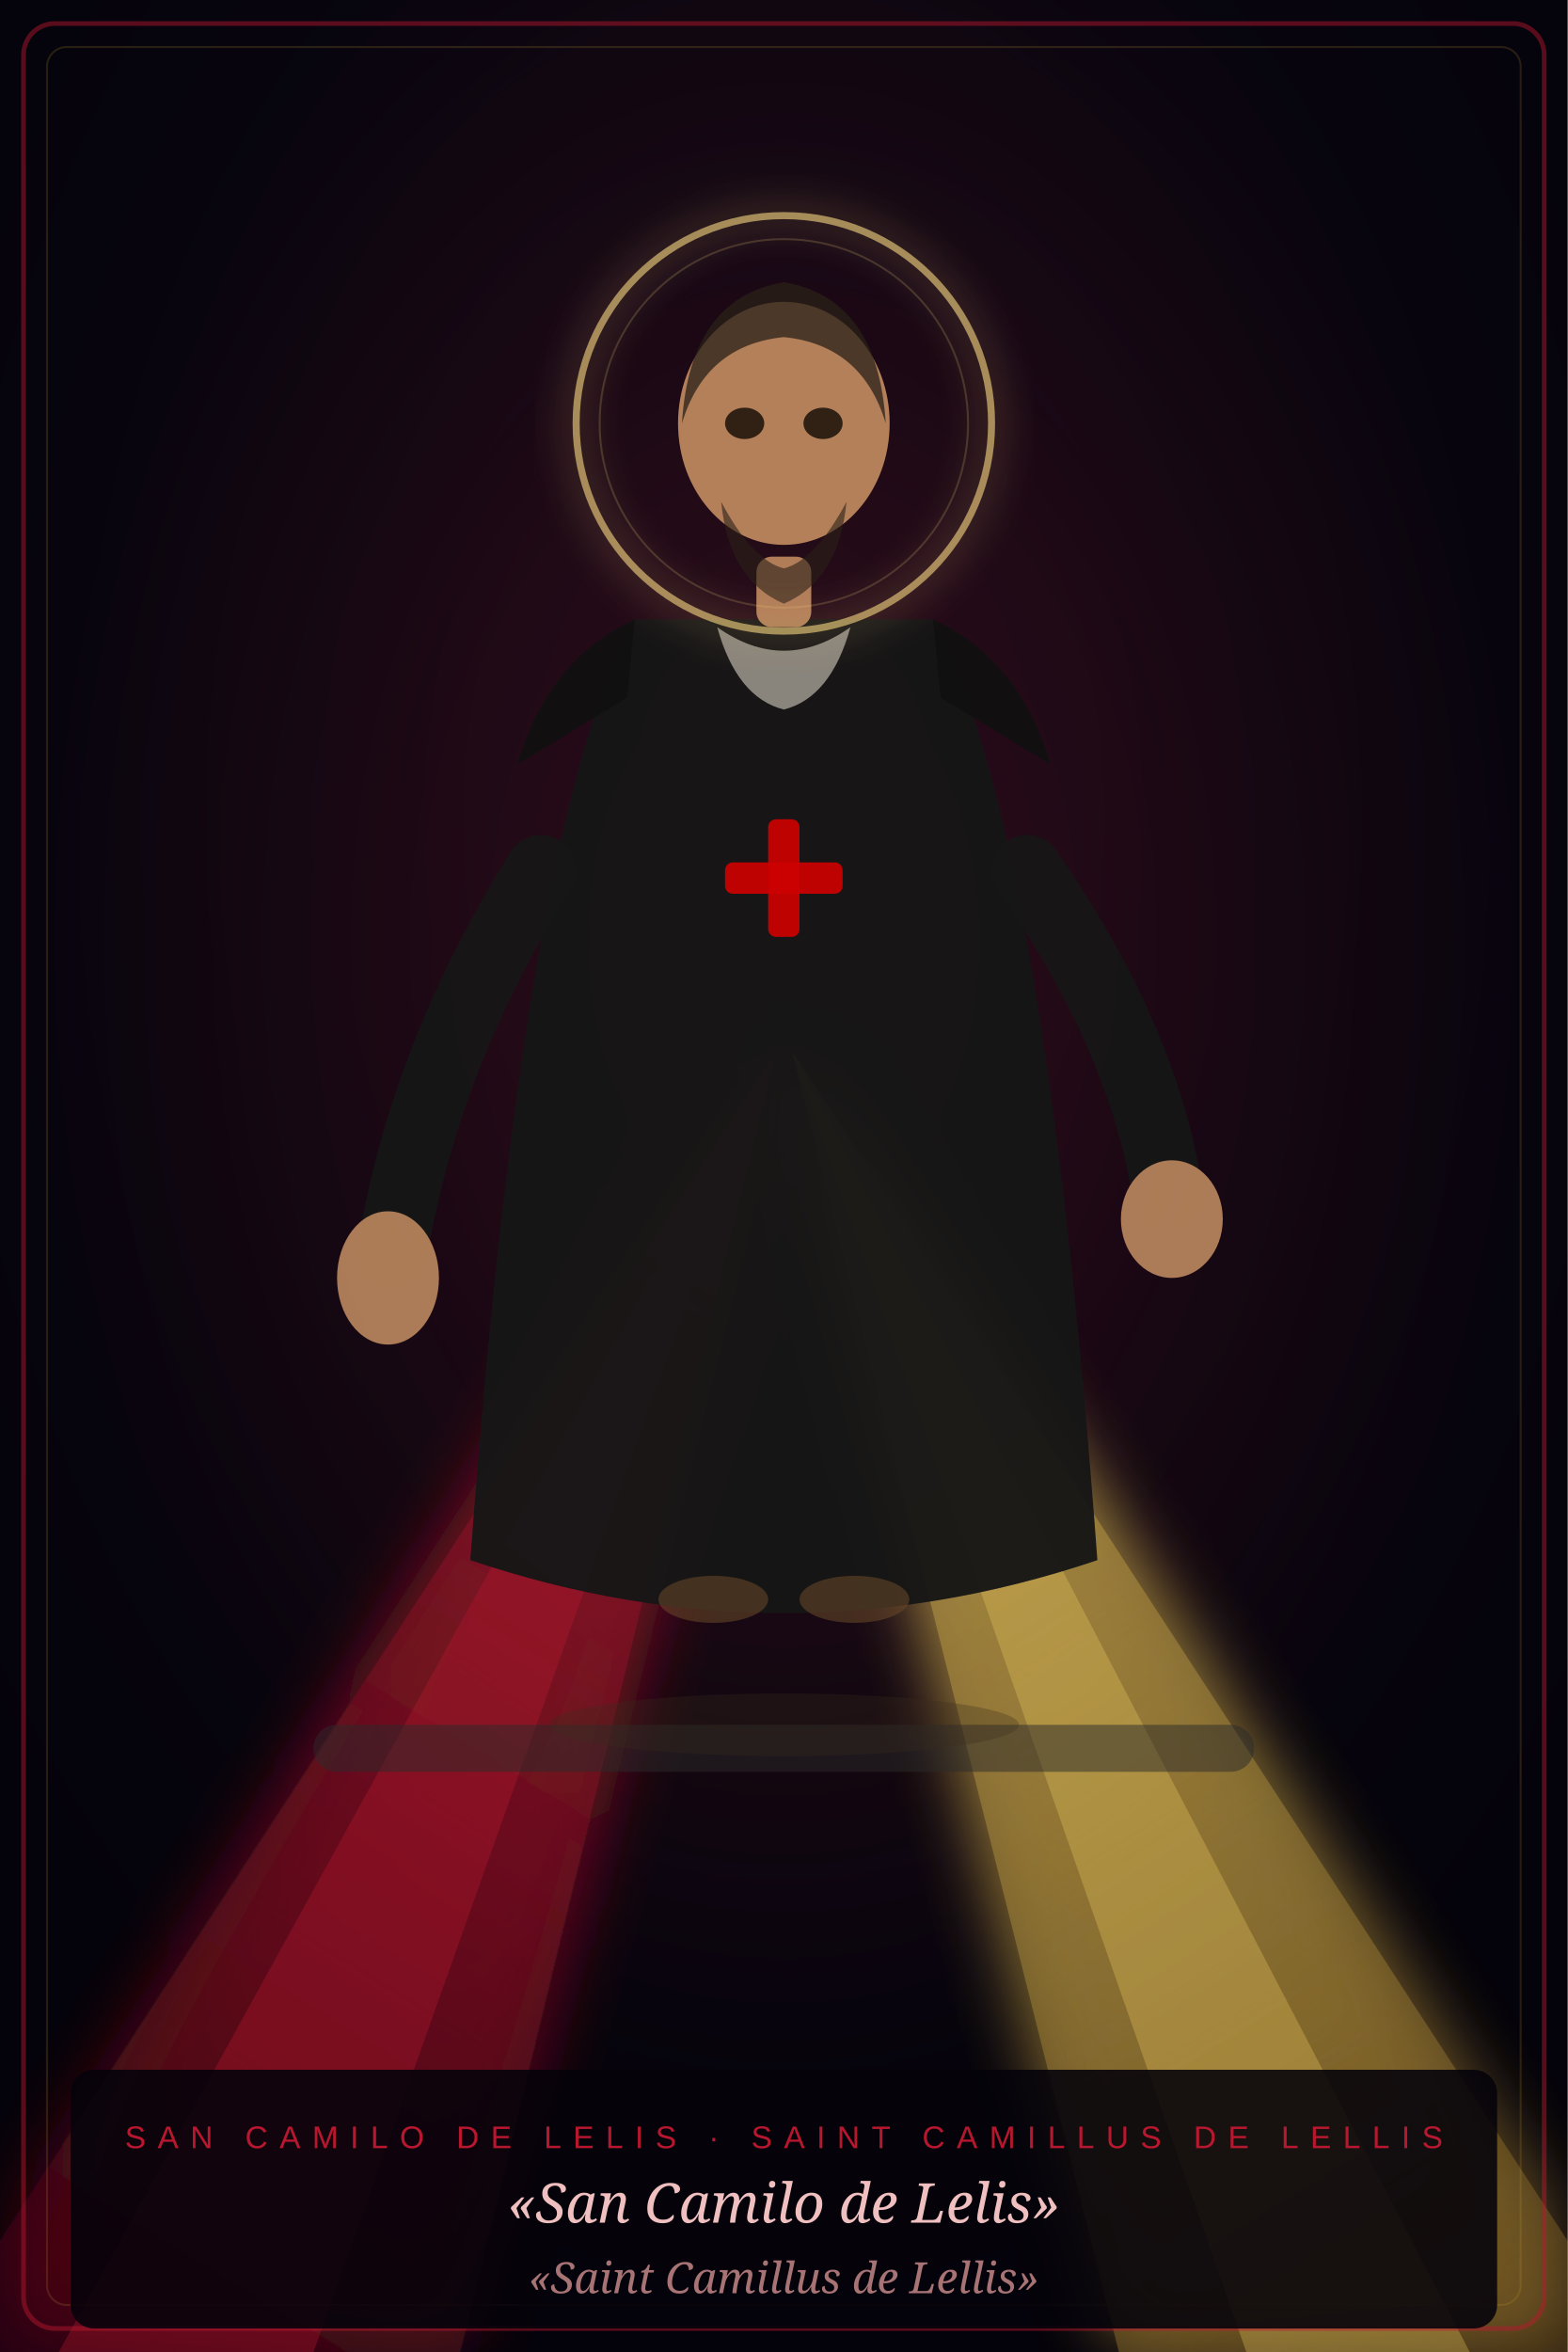
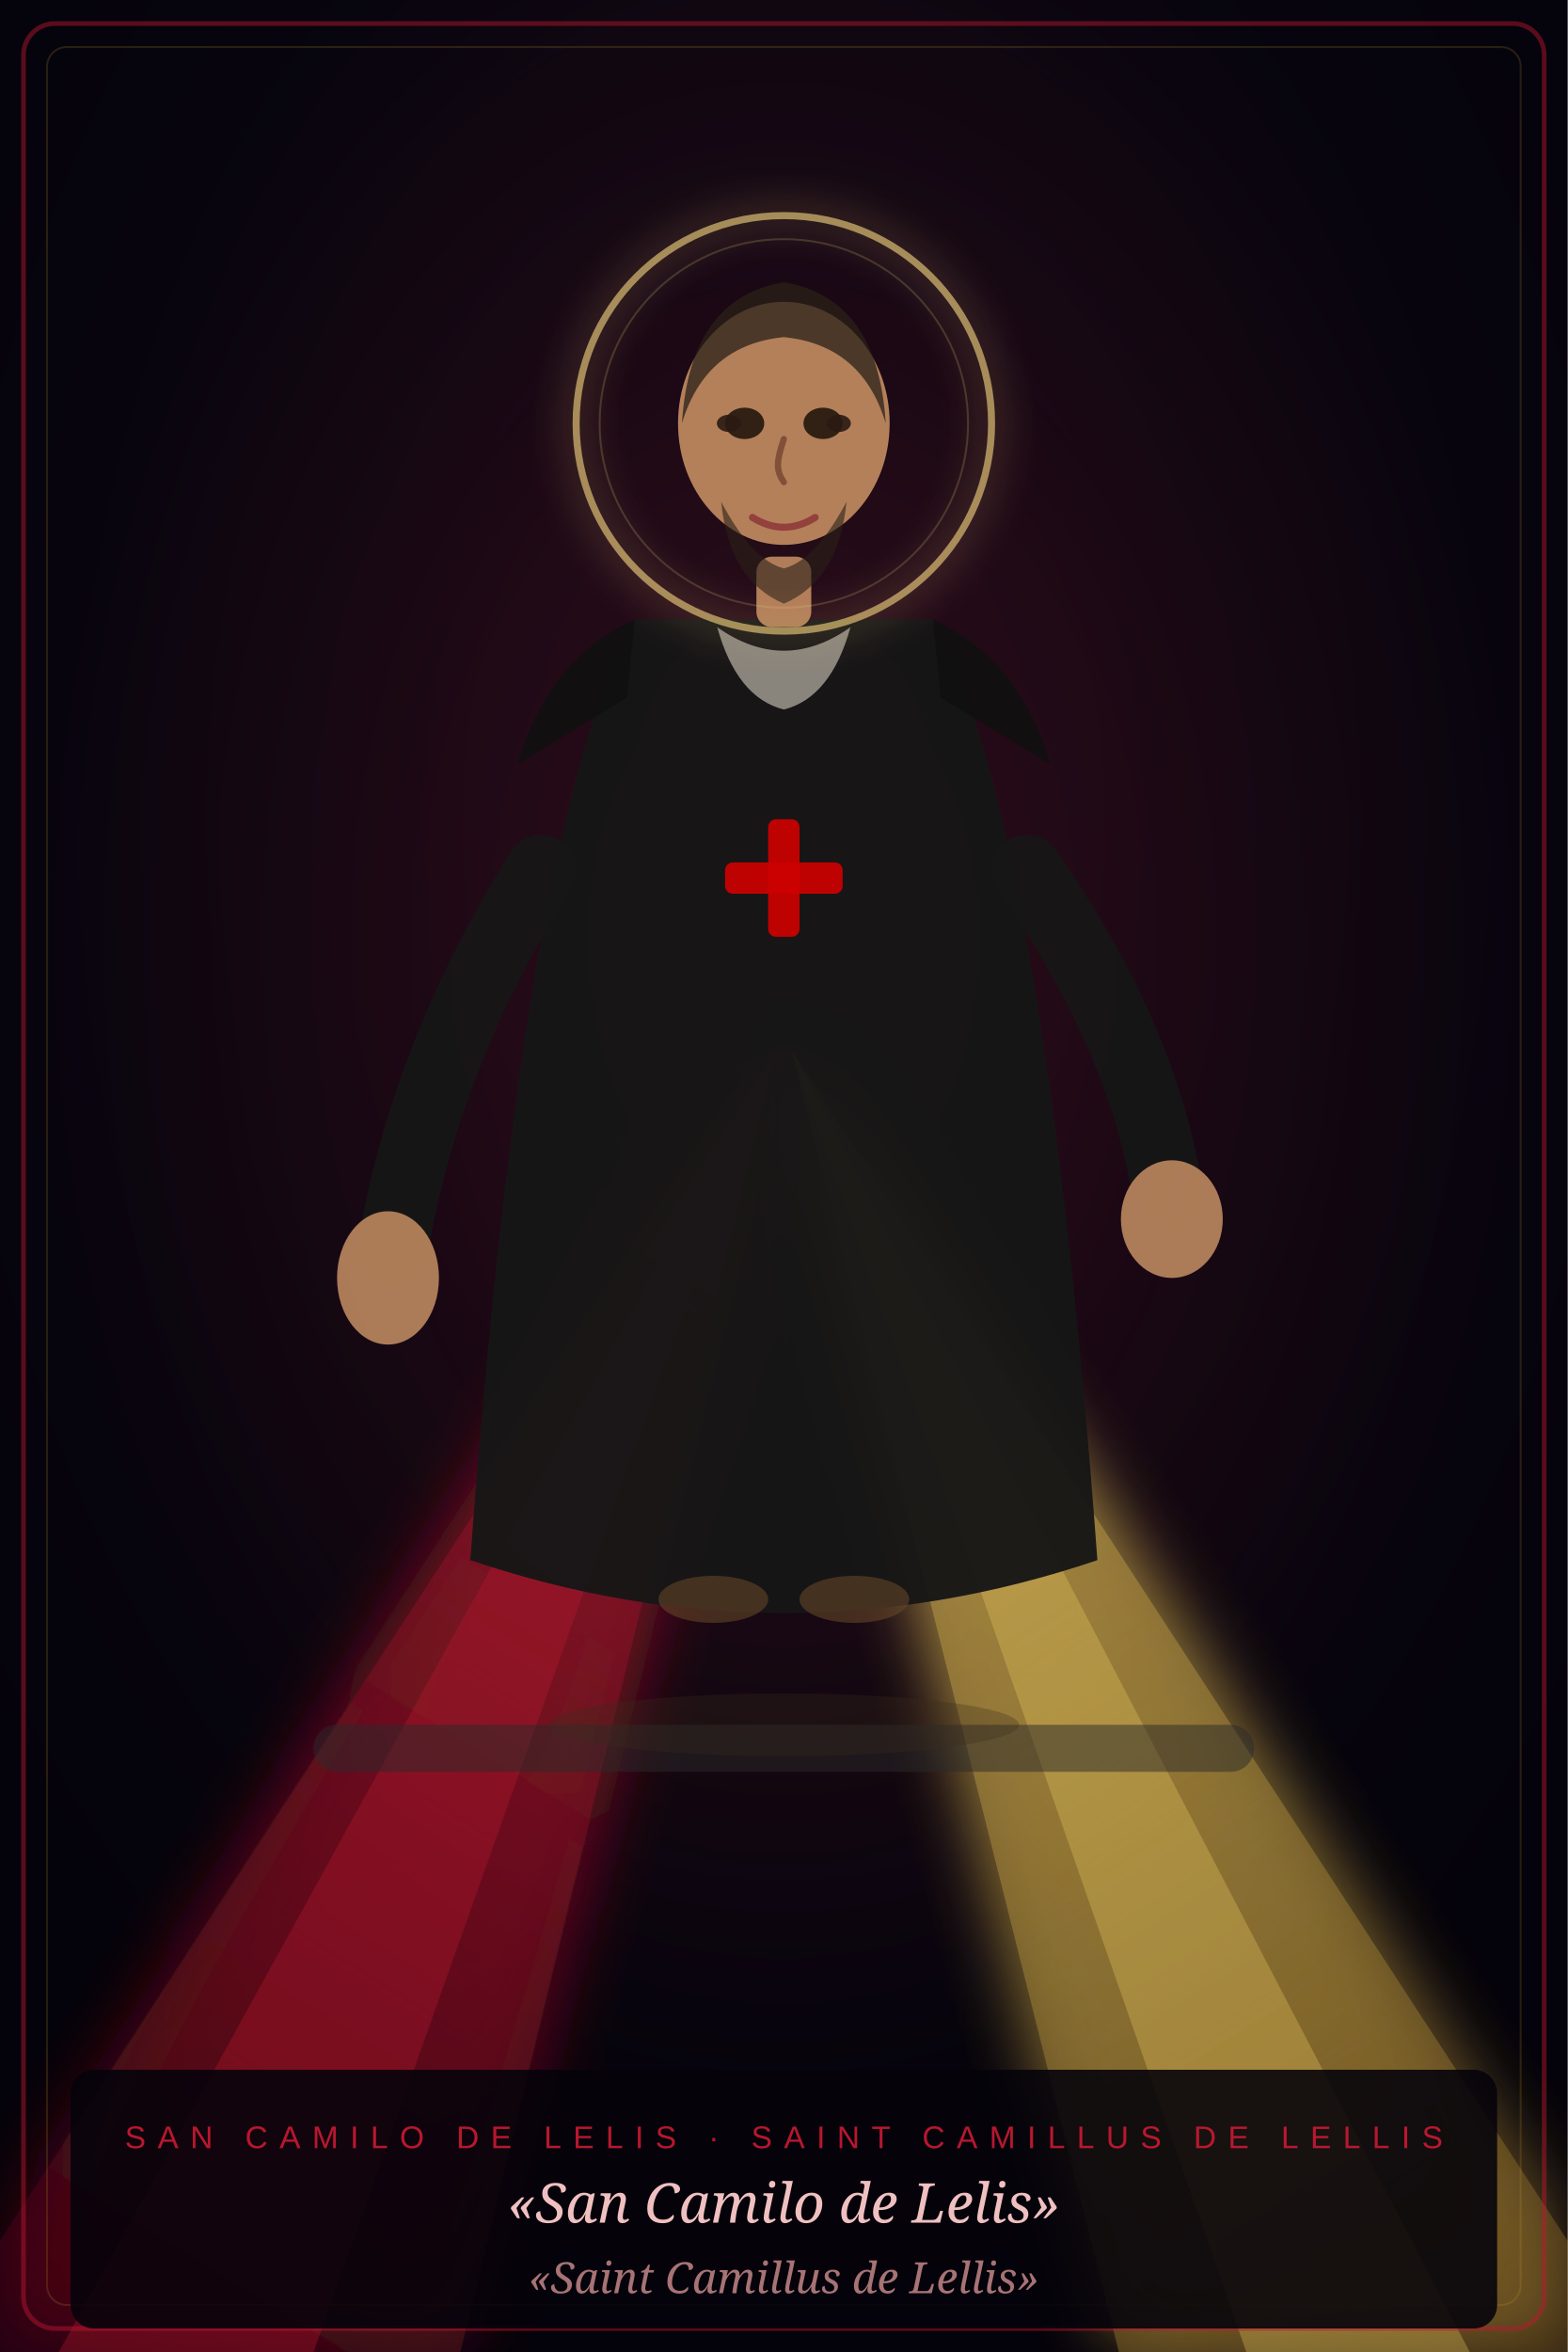
<svg xmlns="http://www.w3.org/2000/svg" viewBox="0 0 400 600">
  <defs>
    <radialGradient id="sc-bg" cx="50%" cy="35%" r="65%">
      <stop offset="0%" stop-color="#0e0a16" />
      <stop offset="100%" stop-color="#04020a" />
    </radialGradient>
    <radialGradient id="sc-atm" cx="50%" cy="40%" r="48%">
      <stop offset="0%" stop-color="#c01830" stop-opacity="0.20" />
      <stop offset="100%" stop-color="#c01830" stop-opacity="0" />
    </radialGradient>
    <linearGradient id="sc-r1" x1="50%" y1="0%" x2="10%" y2="100%">
      <stop offset="0%" stop-color="#c01830" stop-opacity="1" />
      <stop offset="100%" stop-color="#6a0818" stop-opacity="0.4" />
    </linearGradient>
    <linearGradient id="sc-r2" x1="50%" y1="0%" x2="90%" y2="100%">
      <stop offset="0%" stop-color="#f0d060" stop-opacity="1" />
      <stop offset="100%" stop-color="#c09030" stop-opacity="0.4" />
    </linearGradient>
    <filter id="sc-gl">
      <feGaussianBlur stdDeviation="9" result="b" />
      <feMerge>
        <feMergeNode in="b" />
        <feMergeNode in="b" />
        <feMergeNode in="SourceGraphic" />
      </feMerge>
    </filter>
    <filter id="sc-g2">
      <feGaussianBlur stdDeviation="5" result="b" />
      <feMerge>
        <feMergeNode in="b" />
        <feMergeNode in="SourceGraphic" />
      </feMerge>
    </filter>
  </defs>
  <rect width="400" height="600" fill="url(#sc-bg)" />
  <rect width="400" height="600" fill="url(#sc-atm)" />
  <polygon points="198,268 -25,610 115,610" fill="url(#sc-r1)" filter="url(#sc-gl)" opacity="0.68" />
  <polygon points="198,268 15,600 80,600" fill="#c01830" opacity="0.32" />
  <polygon points="202,268 425,610 288,610" fill="url(#sc-r2)" filter="url(#sc-gl)" opacity="0.65" />
  <polygon points="202,268 375,600 318,600" fill="#f0d060" opacity="0.30" />
  <path d="M162,158 Q134,208 120,398 Q200,425 280,398 Q266,208 238,158 Z" fill="#161616" opacity="0.96" />
  <rect x="185" y="220" width="30" height="8" rx="2" fill="#cc0000" opacity="0.92" />
  <rect x="196" y="209" width="8" height="30" rx="2" fill="#cc0000" opacity="0.92" />
  <path d="M183,160 Q200,172 217,160 Q212,178 200,181 Q188,178 183,160 Z" fill="#e8e0d0" opacity="0.55" />
  <path d="M162,158 Q140,168 132,195 L160,178 Z" fill="#101010" opacity="0.9" />
  <path d="M238,158 Q260,168 268,195 L240,178 Z" fill="#101010" opacity="0.9" />
  <path d="M138,222 Q108,270 100,320" stroke="#161616" stroke-width="18" fill="none" stroke-linecap="round" opacity="0.92" />
  <path d="M262,222 Q292,265 298,305" stroke="#161616" stroke-width="18" fill="none" stroke-linecap="round" opacity="0.92" />
  <ellipse cx="99" cy="326" rx="13" ry="17" fill="#c08a60" opacity="0.88" />
  <ellipse cx="299" cy="311" rx="13" ry="15" fill="#c08a60" opacity="0.88" />
  <rect x="193" y="142" width="14" height="18" rx="4" fill="#c08a60" opacity="0.9" />
  <ellipse cx="200" cy="108" rx="27" ry="31" fill="#c08a60" opacity="0.92" />
  <path d="M174,108 Q176,76 200,72 Q224,76 226,108 Q220,88 200,86 Q180,88 174,108 Z" fill="#2a2018" opacity="0.75" />
  <path d="M184,128 Q186,148 200,154 Q214,148 216,128 Q208,143 200,145 Q192,143 184,128 Z" fill="#2a2018" opacity="0.60" />
  <ellipse cx="190" cy="108" rx="5" ry="4" fill="#1a1008" opacity="0.85" />
  <ellipse cx="210" cy="108" rx="5" ry="4" fill="#1a1008" opacity="0.85" />
  <circle cx="200" cy="108" r="53" fill="none" stroke="#e8c97a" stroke-width="1.8" stroke-opacity="0.65" filter="url(#sc-g2)" />
  <circle cx="200" cy="108" r="47" fill="none" stroke="#e8c97a" stroke-width="0.5" stroke-opacity="0.20" />
  <rect x="80" y="440" width="240" height="12" rx="6" fill="#2a2a2a" opacity="0.5" />
  <ellipse cx="200" cy="440" rx="60" ry="8" fill="#3a2a1a" opacity="0.3" />
  <ellipse cx="182" cy="408" rx="14" ry="6" fill="#6a4828" opacity="0.55" />
  <ellipse cx="218" cy="408" rx="14" ry="6" fill="#6a4828" opacity="0.55" />
  <rect x="6" y="6" width="388" height="588" rx="8" fill="none" stroke="#c01830" stroke-width="1.2" stroke-opacity="0.45" />
  <rect x="12" y="12" width="376" height="576" rx="5" fill="none" stroke="#c9a030" stroke-width="0.5" stroke-opacity="0.18" />
  <rect x="18" y="528" width="364" height="66" rx="6" fill="#04020a" opacity="0.88" />
  <text x="200" y="548" text-anchor="middle" font-family="Arial,sans-serif" font-size="8" fill="#c01830" letter-spacing="3" opacity="0.95">SAN CAMILO DE LELIS  ·  SAINT CAMILLUS DE LELLIS</text>
  <text x="200" y="567" text-anchor="middle" font-family="Georgia,serif" font-size="14" fill="#f0c0c0" font-style="italic">«San Camilo de Lelis»</text>
  <text x="200" y="585" text-anchor="middle" font-family="Georgia,serif" font-size="11" fill="#d09090" font-style="italic" opacity="0.8">«Saint Camillus de Lellis»</text>
+   <g id="tup-face-features" opacity="0.9">
+     <ellipse id="tup-eye-left" cx="186" cy="108" rx="3.1" ry="2.2" fill="#2a1a12" />
+     <ellipse id="tup-eye-right" cx="214" cy="108" rx="3.1" ry="2.2" fill="#2a1a12" />
+     <path id="tup-nose" d="M200 112 C198 118, 198 120, 200 123" stroke="#7b4a35" stroke-width="1.6" fill="none" stroke-linecap="round" />
+     <path id="tup-mouth" d="M192 132 Q200 137 208 132" stroke="#8f3a3a" stroke-width="1.8" fill="none" stroke-linecap="round" />
+   </g>
</svg>
